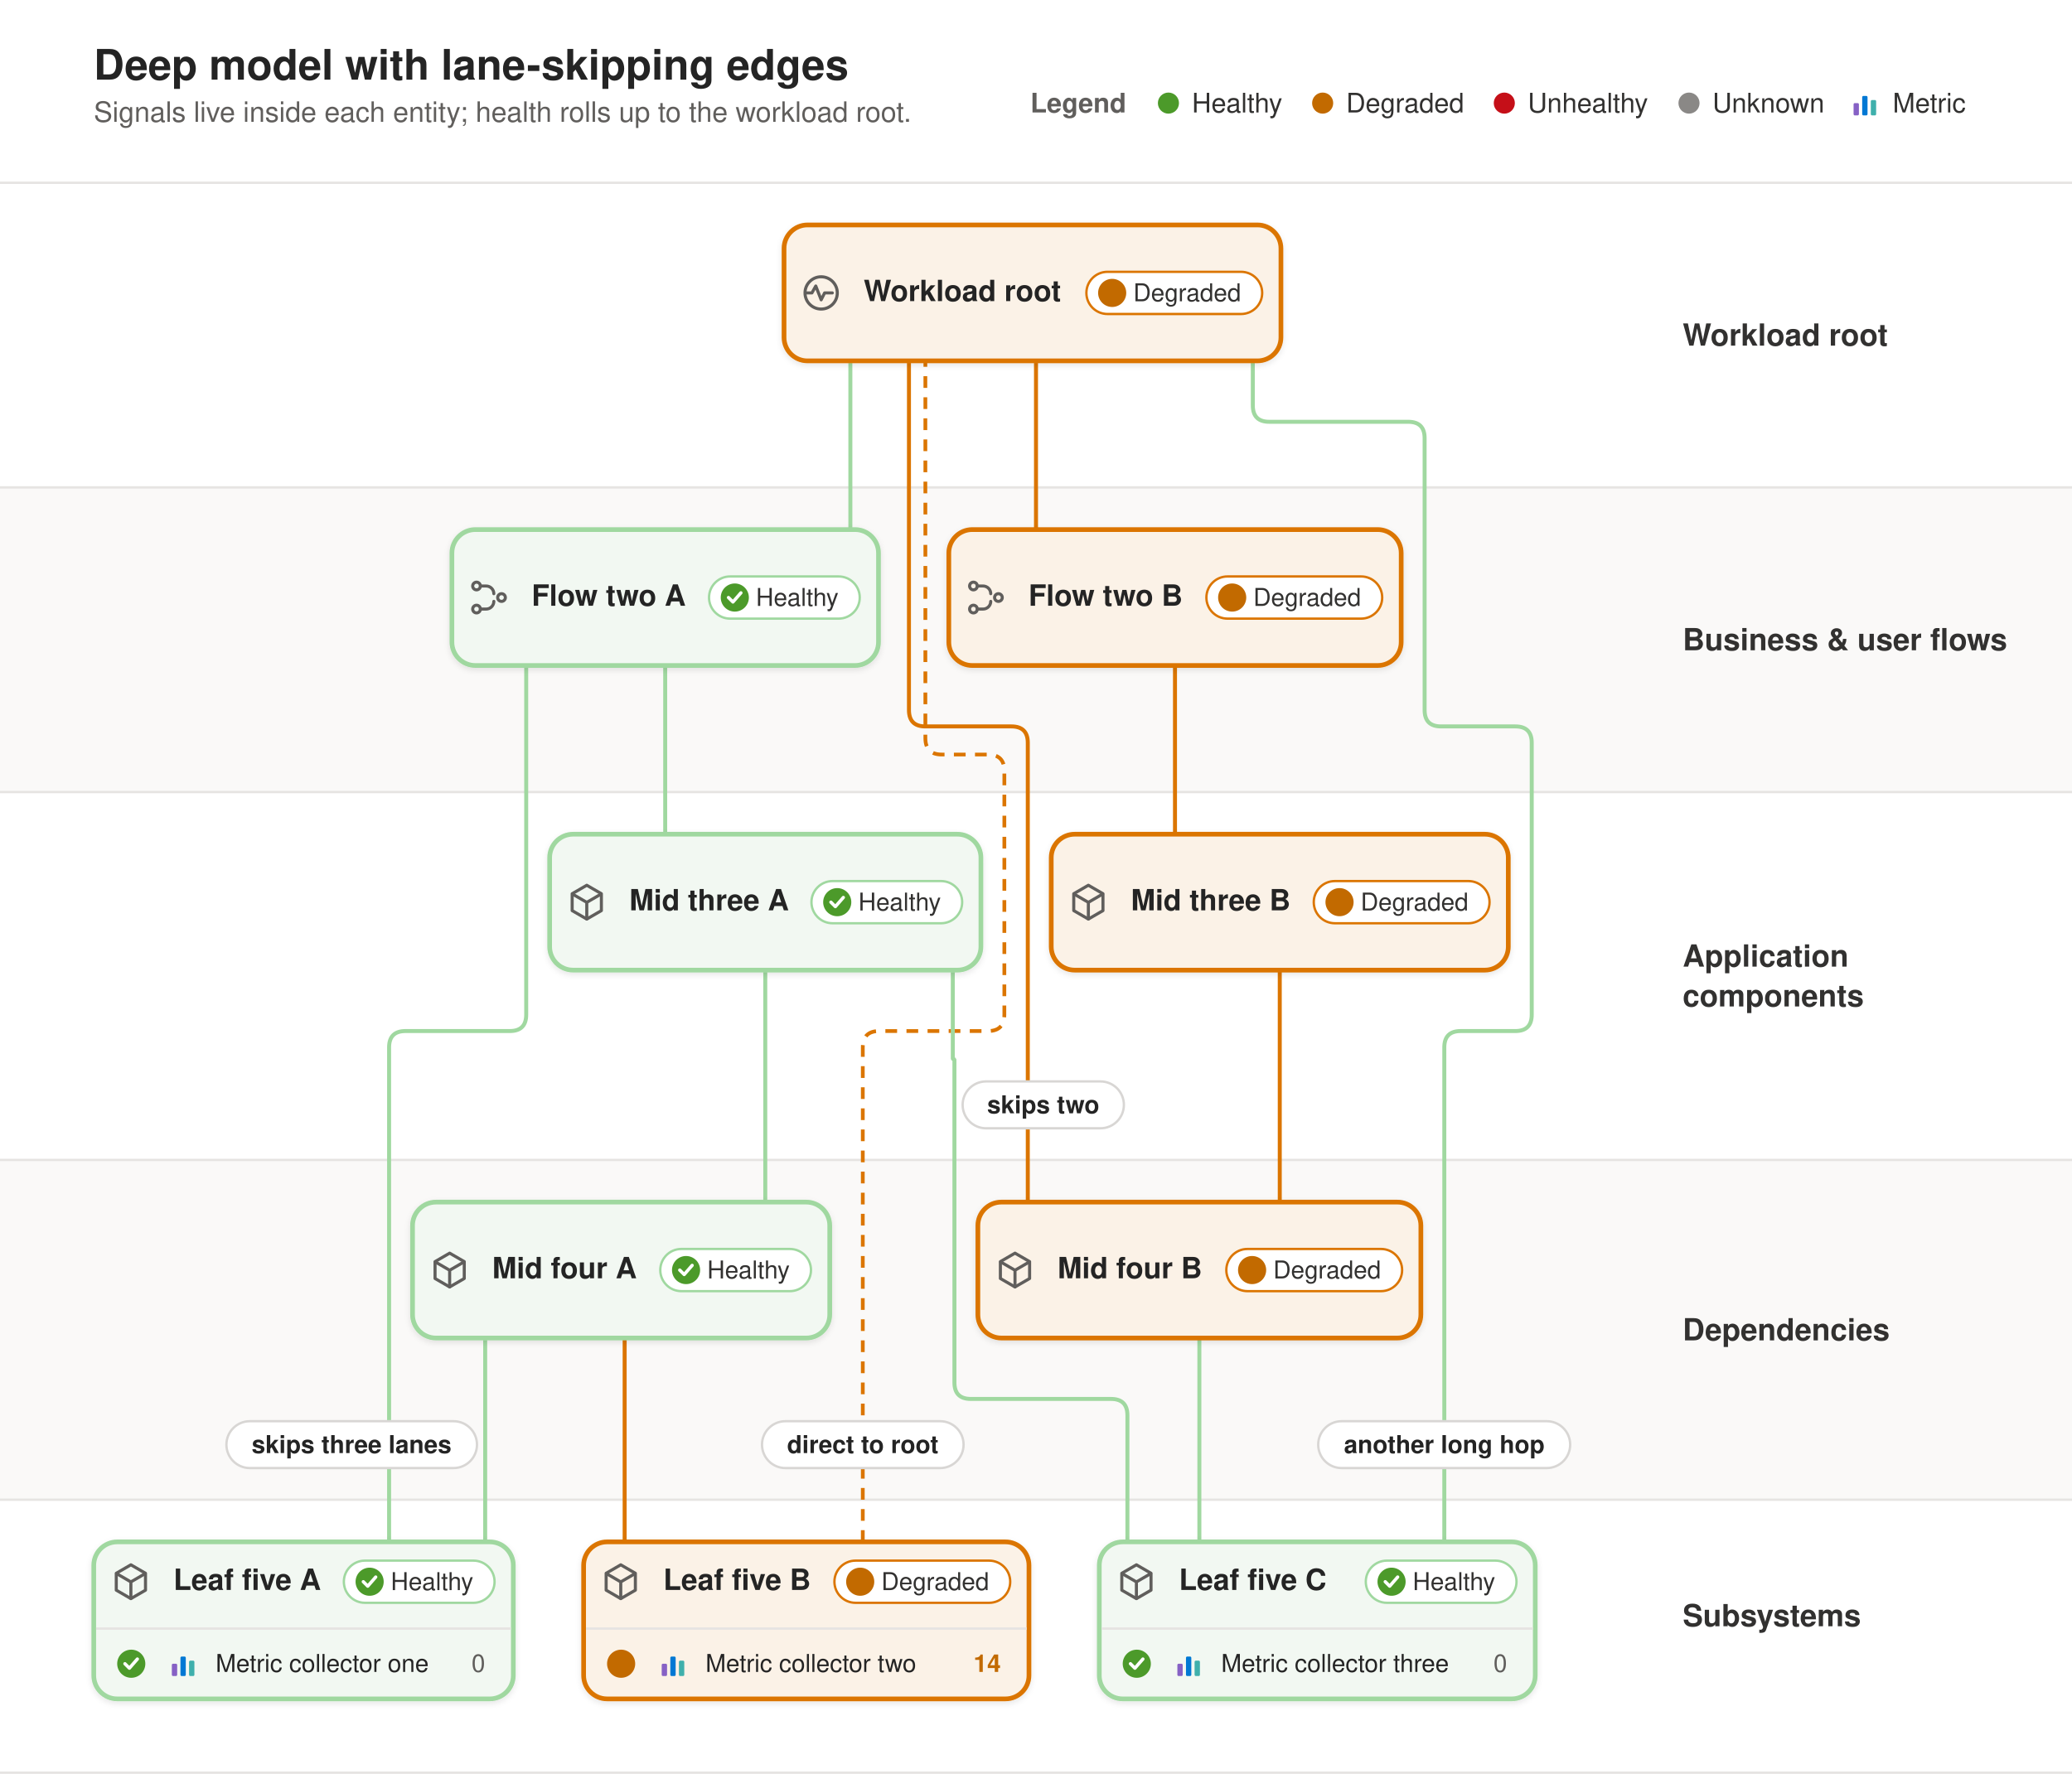
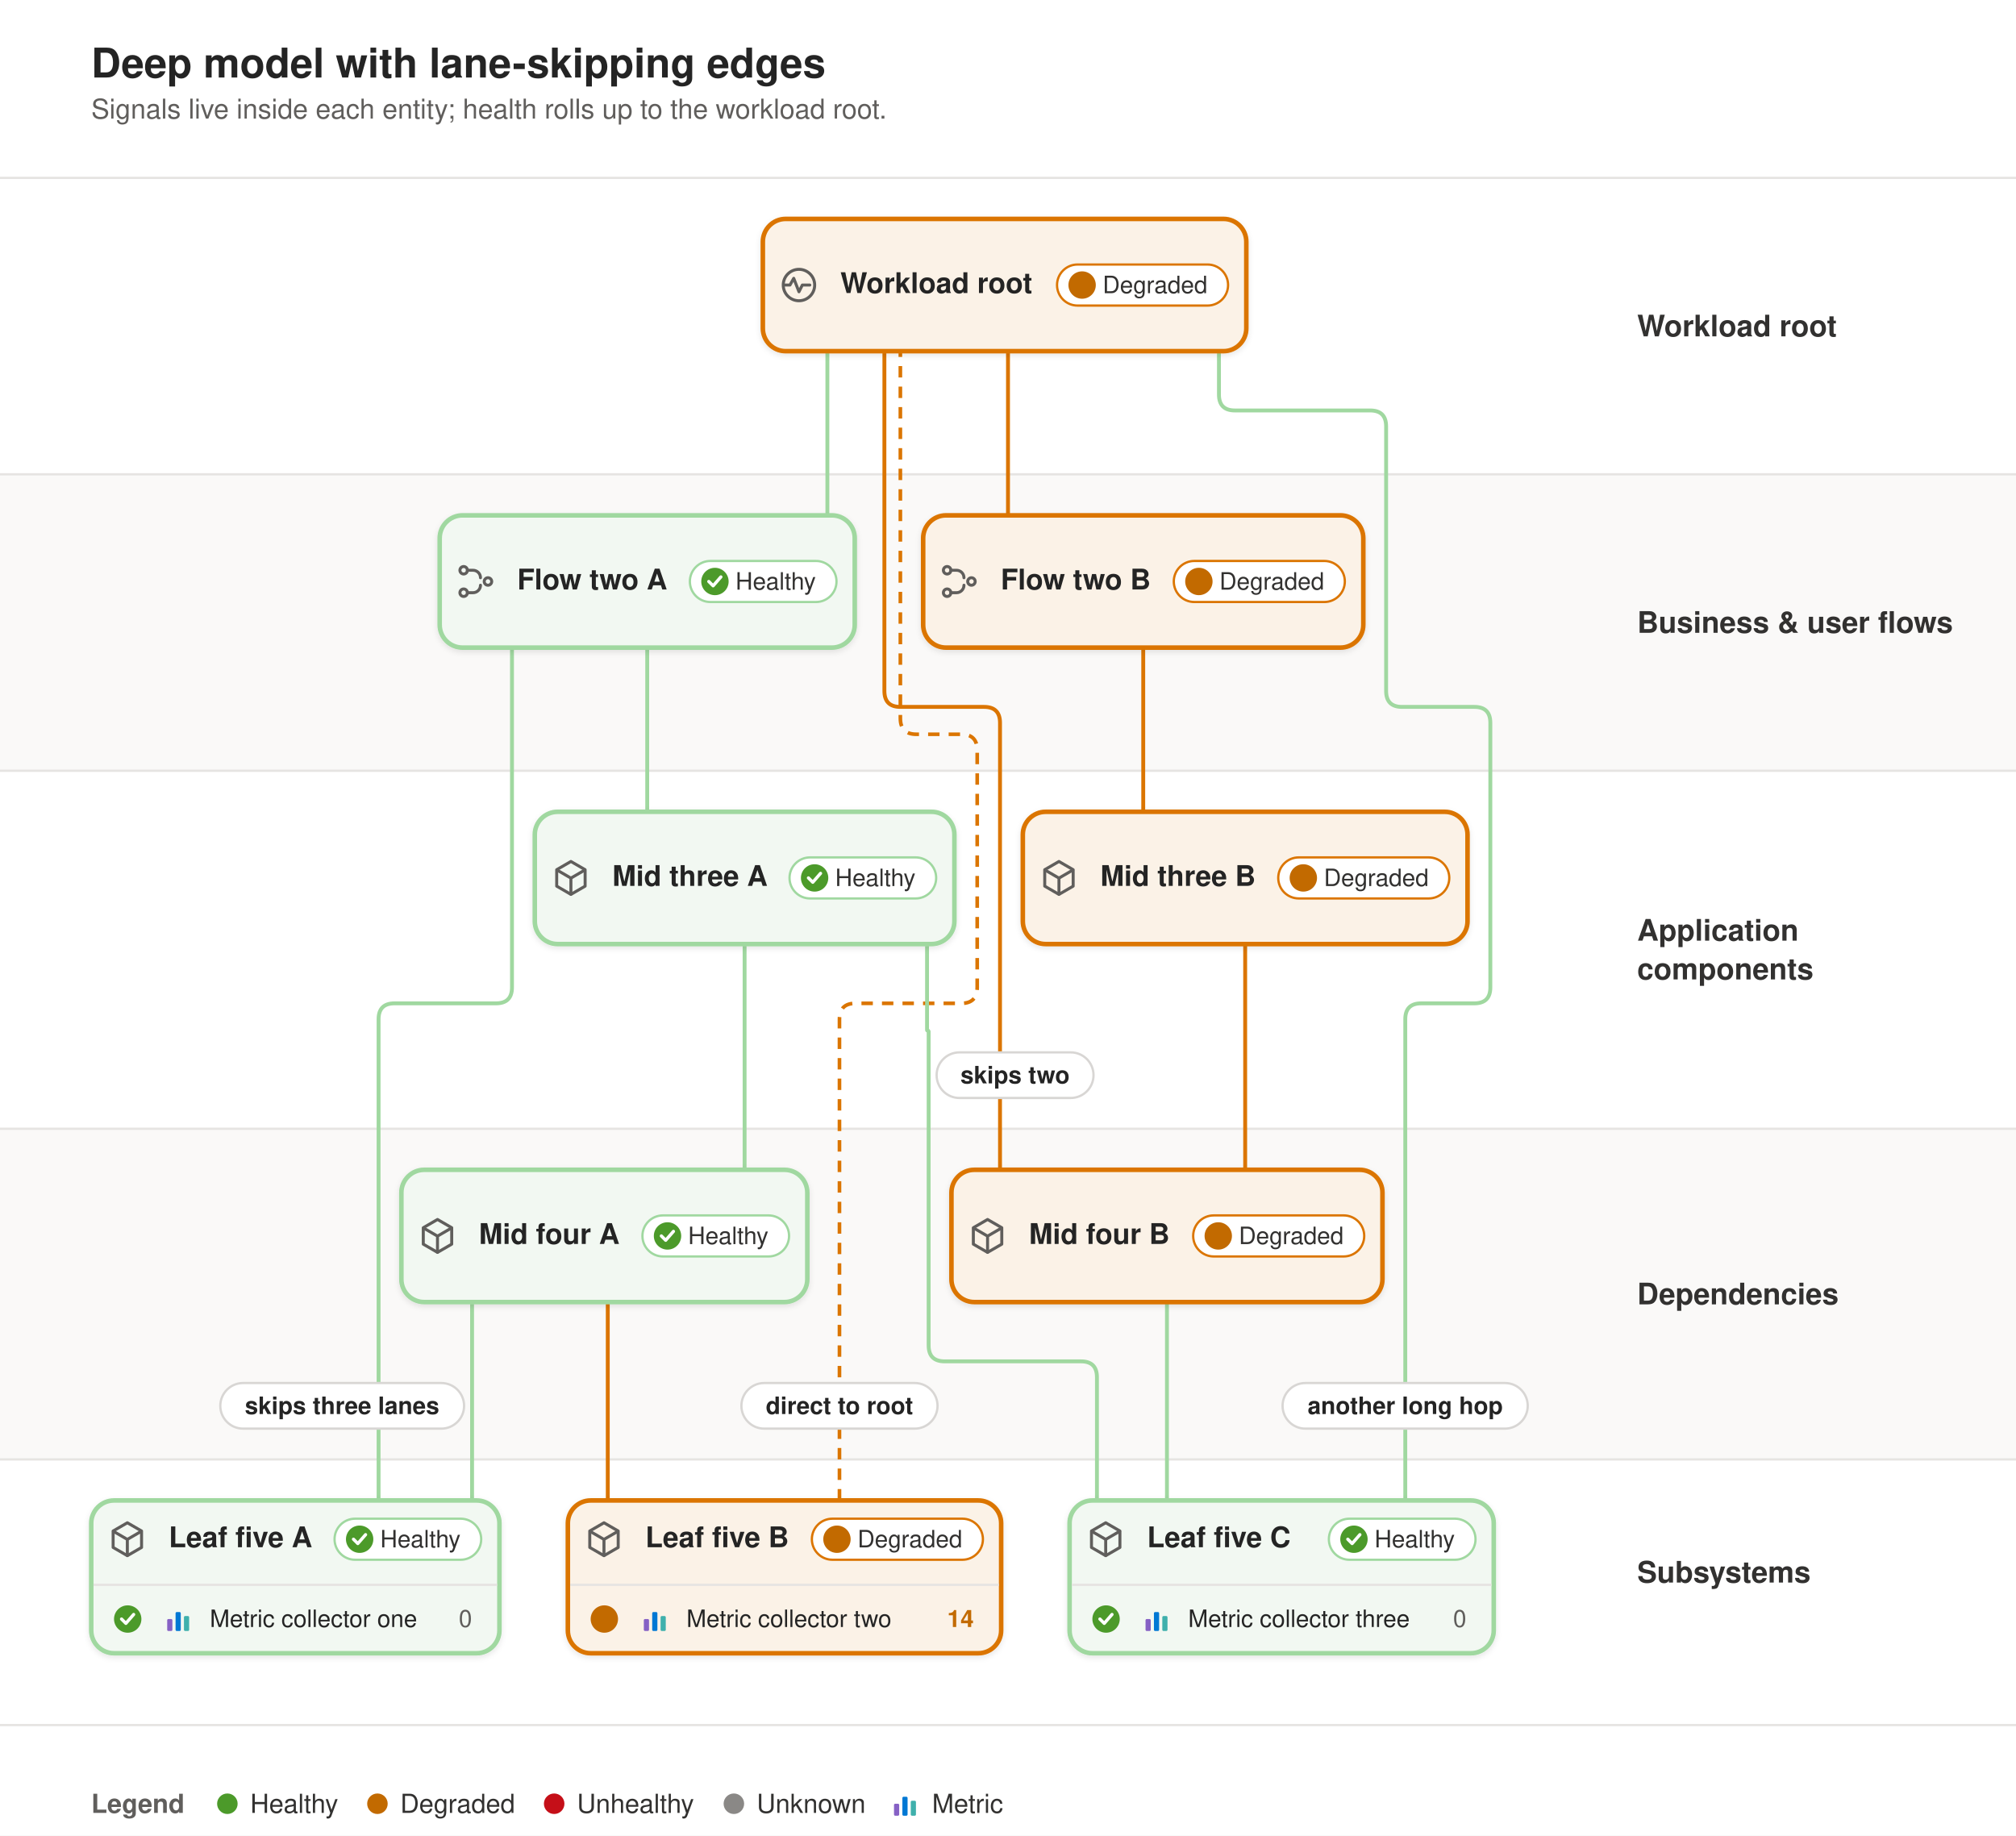
- <svg xmlns="http://www.w3.org/2000/svg" width="884" height="757" viewBox="0 0 884 757" font-family="Segoe UI, -apple-system, BlinkMacSystemFont, Helvetica, Arial, sans-serif">
+ <svg xmlns="http://www.w3.org/2000/svg" width="884" height="805" viewBox="0 0 884 805" font-family="Segoe UI, -apple-system, BlinkMacSystemFont, Helvetica, Arial, sans-serif">
  <defs>
    <filter id="cs" x="-20%" y="-20%" width="140%" height="140%">
      <feDropShadow dx="0" dy="1" stdDeviation="1.3" flood-color="#000" flood-opacity="0.1" />
    </filter>
  </defs>
-   <rect width="884" height="757" fill="#ffffff" />
+   <rect width="884" height="805" fill="#ffffff" />
  <rect x="0" y="78.0" width="884" height="130.0" fill="#ffffff" />
  <line x1="0" y1="78.0" x2="884" y2="78.0" stroke="#e6e4e2" />
  <text x="717.9" y="147.5" font-size="13" font-weight="700" fill="#323130">Workload root</text>
  <rect x="0" y="208.0" width="884" height="130.0" fill="#faf9f8" />
  <line x1="0" y1="208.0" x2="884" y2="208.0" stroke="#e6e4e2" />
  <text x="717.9" y="277.5" font-size="13" font-weight="700" fill="#323130">Business &amp; user flows</text>
  <rect x="0" y="338.0" width="884" height="157.0" fill="#ffffff" />
  <line x1="0" y1="338.0" x2="884" y2="338.0" stroke="#e6e4e2" />
  <text x="717.9" y="412.5" font-size="13" font-weight="700" fill="#323130">Application</text>
  <text x="717.9" y="429.5" font-size="13" font-weight="700" fill="#323130">components</text>
  <rect x="0" y="495.0" width="884" height="145.0" fill="#faf9f8" />
  <line x1="0" y1="495.0" x2="884" y2="495.0" stroke="#e6e4e2" />
  <text x="717.9" y="572.0" font-size="13" font-weight="700" fill="#323130">Dependencies</text>
  <rect x="0" y="640.0" width="884" height="99.0" fill="#ffffff" />
  <line x1="0" y1="640.0" x2="884" y2="640.0" stroke="#e6e4e2" />
  <text x="717.9" y="694.0" font-size="13" font-weight="700" fill="#323130">Subsystems</text>
  <line x1="0" y1="756.5" x2="884" y2="756.5" stroke="#e6e4e2" />
  <text x="40" y="34" font-size="18" font-weight="700" fill="#242424">Deep model with lane-skipping edges</text>
  <text x="40" y="52" font-size="12" fill="#605e5c">Signals live inside each entity; health rolls up to the workload root.</text>
-   <text x="480.5" y="48" font-size="11.5" font-weight="600" fill="#605e5c" text-anchor="end">Legend</text>
-   <circle cx="498.5" cy="44" r="4.5" fill="#4c9a2a" />
-   <text x="508.5" y="48" font-size="11.5" fill="#323130">Healthy</text>
-   <circle cx="564.3" cy="44" r="4.5" fill="#c26a00" />
-   <text x="574.3" y="48" font-size="11.5" fill="#323130">Degraded</text>
-   <circle cx="641.8" cy="44" r="4.5" fill="#c50f18" />
-   <text x="651.8" y="48" font-size="11.5" fill="#323130">Unhealthy</text>
-   <circle cx="720.6" cy="44" r="4.5" fill="#8a8886" />
-   <text x="730.6" y="48" font-size="11.5" fill="#323130">Unknown</text>
-   <g transform="translate(789.5,37.0) scale(0.875)">
+   <text x="40.0" y="795.0" font-size="11.5" font-weight="600" fill="#605e5c">Legend</text>
+   <circle cx="99.7" cy="791.0" r="4.5" fill="#4c9a2a" />
+   <text x="109.7" y="795.0" font-size="11.5" fill="#323130">Healthy</text>
+   <circle cx="165.5" cy="791.0" r="4.5" fill="#c26a00" />
+   <text x="175.5" y="795.0" font-size="11.5" fill="#323130">Degraded</text>
+   <circle cx="243.0" cy="791.0" r="4.5" fill="#c50f18" />
+   <text x="253.0" y="795.0" font-size="11.5" fill="#323130">Unhealthy</text>
+   <circle cx="321.8" cy="791.0" r="4.5" fill="#8a8886" />
+   <text x="331.8" y="795.0" font-size="11.5" fill="#323130">Unknown</text>
+   <g transform="translate(390.7,784.0) scale(0.875)">
    <rect x="1.5" y="8" width="2.6" height="6" rx="0.6" fill="#8661c5" />
    <rect x="5.7" y="4.5" width="2.6" height="9.5" rx="0.6" fill="#0078D4" />
    <rect x="9.9" y="6.5" width="2.6" height="7.5" rx="0.6" fill="#3fb0ac" />
  </g>
-   <text x="807.5" y="48" font-size="11.5" fill="#323130">Metric</text>
+   <text x="408.7" y="795.0" font-size="11.5" fill="#323130">Metric</text>
  <g transform="translate(40.0,0)">
    <g fill="none" stroke-linecap="butt" stroke-linejoin="round">
      <path d="M167.0 658.0 L167.0 571.0" stroke="#a0d8a0" stroke-width="1.7" />
      <path d="M226.5 658.0 L226.5 571.0" stroke="#db7500" stroke-width="1.7" />
      <path d="M471.7 658.0 L471.7 571.0" stroke="#a0d8a0" stroke-width="1.7" />
      <path d="M286.5 513.0 L286.5 414.0" stroke="#a0d8a0" stroke-width="1.7" />
      <path d="M506.0 513.0 L506.0 414.0" stroke="#db7500" stroke-width="1.7" />
      <path d="M243.8 356.0 L243.8 284.0" stroke="#a0d8a0" stroke-width="1.7" />
      <path d="M461.3 356.0 L461.3 284.0" stroke="#db7500" stroke-width="1.7" />
      <path d="M322.8 226.0 L322.8 154.0" stroke="#a0d8a0" stroke-width="1.7" />
      <path d="M402.0 226.0 L402.0 154.0" stroke="#db7500" stroke-width="1.7" />
      <path d="M126.0 658.0 L126.0 623.5 Q126.0 616.5 126.0 609.5 L126.0 447.0 Q126.0 440.0 133.0 440.0 L177.5 440.0 Q184.5 440.0 184.5 433.0 L184.5 317.0 Q184.5 310.0 184.5 303.0 L184.5 284.0" stroke="#a0d8a0" stroke-width="1.7" />
      <path d="M328.1 658.0 L328.1 623.5 Q328.1 616.5 328.1 609.5 L328.1 447.0 Q328.1 440.0 335.1 440.0 L381.5 440.0 Q388.5 440.0 388.5 433.0 L388.5 329.0 Q388.5 322.0 381.5 322.0 L361.8 322.0 Q354.8 322.0 354.8 315.0 L354.8 199.0 Q354.8 192.0 354.8 185.0 L354.8 154.0" stroke="#db7500" stroke-width="1.6" stroke-dasharray="5 4" />
      <path d="M398.5 513.0 L398.5 478.5 Q398.5 471.5 398.5 464.5 L398.5 317.0 Q398.5 310.0 391.5 310.0 L354.8 310.0 Q347.8 310.0 347.8 303.0 L347.8 187.0 Q347.8 180.0 347.8 173.0 L347.8 154.0" stroke="#db7500" stroke-width="1.7" />
      <path d="M441.0 658.0 L441.0 604.0 Q441.0 597.0 434.0 597.0 L374.2 597.0 Q367.2 597.0 367.2 590.0 L367.2 452.3 Q367.2 452.0 366.9 452.0 L366.9 452.0 Q366.5 452.0 366.5 451.7 L366.5 414.0" stroke="#a0d8a0" stroke-width="1.7" />
      <path d="M576.2 658.0 L576.2 623.5 Q576.2 616.5 576.2 609.5 L576.2 447.0 Q576.2 440.0 583.2 440.0 L606.5 440.0 Q613.5 440.0 613.5 433.0 L613.5 317.0 Q613.5 310.0 606.5 310.0 L574.8 310.0 Q567.8 310.0 567.8 303.0 L567.8 187.0 Q567.8 180.0 560.8 180.0 L501.5 180.0 Q494.5 180.0 494.5 173.0 L494.5 154.0" stroke="#a0d8a0" stroke-width="1.7" />
    </g>
    <g stroke="none">
      <rect x="56.6" y="606.5" width="106.9" height="20" rx="10" fill="#ffffff" stroke="#d8d6d4" stroke-width="1" />
      <text x="110.0" y="620.1" font-size="10.5" font-weight="600" fill="#242424" text-anchor="middle">skips three lanes</text>
    </g>
    <g stroke="none">
      <rect x="285.1" y="606.5" width="86.0" height="20" rx="10" fill="#ffffff" stroke="#d8d6d4" stroke-width="1" />
      <text x="328.1" y="620.1" font-size="10.5" font-weight="600" fill="#242424" text-anchor="middle">direct to root</text>
    </g>
    <g stroke="none">
      <rect x="370.7" y="461.5" width="68.8" height="20" rx="10" fill="#ffffff" stroke="#d8d6d4" stroke-width="1" />
      <text x="405.1" y="475.1" font-size="10.5" font-weight="600" fill="#242424" text-anchor="middle">skips two</text>
    </g>
    <g stroke="none">
      <rect x="522.4" y="606.5" width="107.5" height="20" rx="10" fill="#ffffff" stroke="#d8d6d4" stroke-width="1" />
      <text x="576.2" y="620.1" font-size="10.5" font-weight="600" fill="#242424" text-anchor="middle">another long hop</text>
    </g>
    <g filter="url(#cs)">
      <rect x="0.0" y="658.0" width="179" height="67" rx="10" fill="#f2f8f2" stroke="#a0d8a0" stroke-width="2" />
    </g>
    <g transform="translate(6.0,665.16) scale(0.82)">
      <path d="M12 3.2l7.6 4.4v8.8L12 20.8l-7.6-4.4V7.6z" fill="none" stroke="#605e5c" stroke-width="1.6" stroke-linecap="round" stroke-linejoin="round" />
      <path d="M4.6 7.8l7.4 4.3 7.4-4.3M12 12.1v8.6" fill="none" stroke="#605e5c" stroke-width="1.6" stroke-linecap="round" stroke-linejoin="round" />
    </g>
    <text x="34.0" y="678.5" font-size="12.5" font-weight="600" fill="#242424">Leaf five A</text>
    <rect x="106.7" y="666.00" width="64.3" height="18" rx="9" fill="#ffffff" stroke="#a0d8a0" stroke-width="1" />
    <circle cx="117.7" cy="675.0" r="6" fill="#4c9a2a" />
    <path d="M115.0 675.0 l1.9 1.9 l3.4 -3.9" fill="none" stroke="#ffffff" stroke-width="1.4" stroke-linecap="round" stroke-linejoin="round" />
    <text x="126.7" y="678.57" font-size="10.5" fill="#323130">Healthy</text>
    <line x1="1.0" y1="695.0" x2="178.0" y2="695.0" stroke="#e6e4e2" />
    <circle cx="16.0" cy="710.0" r="6" fill="#4c9a2a" />
    <path d="M13.3 710.0 l1.9 1.9 l3.4 -3.9" fill="none" stroke="#ffffff" stroke-width="1.4" stroke-linecap="round" stroke-linejoin="round" />
    <g transform="translate(32.0,703.0) scale(0.875)">
      <rect x="1.5" y="8" width="2.6" height="6" rx="0.6" fill="#8661c5" />
      <rect x="5.7" y="4.5" width="2.6" height="9.5" rx="0.6" fill="#0078D4" />
      <rect x="9.9" y="6.5" width="2.6" height="7.5" rx="0.6" fill="#3fb0ac" />
    </g>
    <text x="52.0" y="713.5" font-size="10.5" fill="#242424">Metric collector one</text>
    <text x="167.0" y="713.5" font-size="10.5" font-weight="400" fill="#605e5c" text-anchor="end">0</text>
    <g filter="url(#cs)">
      <rect x="209.0" y="658.0" width="190" height="67" rx="10" fill="#fbf2e7" stroke="#db7500" stroke-width="2" />
    </g>
    <g transform="translate(215.0,665.16) scale(0.82)">
      <path d="M12 3.2l7.6 4.4v8.8L12 20.8l-7.6-4.4V7.6z" fill="none" stroke="#605e5c" stroke-width="1.6" stroke-linecap="round" stroke-linejoin="round" />
      <path d="M4.6 7.8l7.4 4.3 7.4-4.3M12 12.1v8.6" fill="none" stroke="#605e5c" stroke-width="1.6" stroke-linecap="round" stroke-linejoin="round" />
    </g>
    <text x="243.0" y="678.5" font-size="12.5" font-weight="600" fill="#242424">Leaf five B</text>
    <rect x="316.0" y="666.00" width="75.0" height="18" rx="9" fill="#ffffff" stroke="#db7500" stroke-width="1" />
    <circle cx="327.0" cy="675.0" r="6" fill="#c26a00" />
    <text x="336.0" y="678.57" font-size="10.5" fill="#323130">Degraded</text>
    <line x1="210.0" y1="695.0" x2="398.0" y2="695.0" stroke="#e6e4e2" />
    <circle cx="225.0" cy="710.0" r="6" fill="#c26a00" />
    <g transform="translate(241.0,703.0) scale(0.875)">
      <rect x="1.5" y="8" width="2.6" height="6" rx="0.6" fill="#8661c5" />
      <rect x="5.7" y="4.5" width="2.6" height="9.5" rx="0.6" fill="#0078D4" />
      <rect x="9.9" y="6.5" width="2.6" height="7.5" rx="0.6" fill="#3fb0ac" />
    </g>
    <text x="261.0" y="713.5" font-size="10.5" fill="#242424">Metric collector two</text>
    <text x="387.0" y="713.5" font-size="10.5" font-weight="600" fill="#c26a00" text-anchor="end">14</text>
    <g filter="url(#cs)">
      <rect x="429.0" y="658.0" width="186" height="67" rx="10" fill="#f2f8f2" stroke="#a0d8a0" stroke-width="2" />
    </g>
    <g transform="translate(435.0,665.16) scale(0.82)">
      <path d="M12 3.2l7.6 4.4v8.8L12 20.8l-7.6-4.4V7.6z" fill="none" stroke="#605e5c" stroke-width="1.6" stroke-linecap="round" stroke-linejoin="round" />
      <path d="M4.6 7.8l7.4 4.3 7.4-4.3M12 12.1v8.6" fill="none" stroke="#605e5c" stroke-width="1.6" stroke-linecap="round" stroke-linejoin="round" />
    </g>
    <text x="463.0" y="678.5" font-size="12.5" font-weight="600" fill="#242424">Leaf five C</text>
    <rect x="542.7" y="666.00" width="64.3" height="18" rx="9" fill="#ffffff" stroke="#a0d8a0" stroke-width="1" />
    <circle cx="553.7" cy="675.0" r="6" fill="#4c9a2a" />
    <path d="M551.0 675.0 l1.9 1.9 l3.4 -3.9" fill="none" stroke="#ffffff" stroke-width="1.4" stroke-linecap="round" stroke-linejoin="round" />
    <text x="562.7" y="678.57" font-size="10.5" fill="#323130">Healthy</text>
    <line x1="430.0" y1="695.0" x2="614.0" y2="695.0" stroke="#e6e4e2" />
    <circle cx="445.0" cy="710.0" r="6" fill="#4c9a2a" />
    <path d="M442.3 710.0 l1.9 1.9 l3.4 -3.9" fill="none" stroke="#ffffff" stroke-width="1.4" stroke-linecap="round" stroke-linejoin="round" />
    <g transform="translate(461.0,703.0) scale(0.875)">
      <rect x="1.5" y="8" width="2.6" height="6" rx="0.6" fill="#8661c5" />
      <rect x="5.7" y="4.5" width="2.6" height="9.5" rx="0.6" fill="#0078D4" />
      <rect x="9.9" y="6.5" width="2.6" height="7.5" rx="0.6" fill="#3fb0ac" />
    </g>
    <text x="481.0" y="713.5" font-size="10.5" fill="#242424">Metric collector three</text>
    <text x="603.0" y="713.5" font-size="10.5" font-weight="400" fill="#605e5c" text-anchor="end">0</text>
    <g filter="url(#cs)">
      <rect x="136.0" y="513.0" width="178" height="58" rx="10" fill="#f2f8f2" stroke="#a0d8a0" stroke-width="2" />
    </g>
    <g transform="translate(142.0,532.16) scale(0.82)">
      <path d="M12 3.2l7.6 4.4v8.8L12 20.8l-7.6-4.4V7.6z" fill="none" stroke="#605e5c" stroke-width="1.6" stroke-linecap="round" stroke-linejoin="round" />
      <path d="M4.6 7.8l7.4 4.3 7.4-4.3M12 12.1v8.6" fill="none" stroke="#605e5c" stroke-width="1.6" stroke-linecap="round" stroke-linejoin="round" />
    </g>
    <text x="170.0" y="545.5" font-size="12.5" font-weight="600" fill="#242424">Mid four A</text>
    <rect x="241.7" y="533.00" width="64.3" height="18" rx="9" fill="#ffffff" stroke="#a0d8a0" stroke-width="1" />
    <circle cx="252.7" cy="542.0" r="6" fill="#4c9a2a" />
    <path d="M250.0 542.0 l1.9 1.9 l3.4 -3.9" fill="none" stroke="#ffffff" stroke-width="1.4" stroke-linecap="round" stroke-linejoin="round" />
    <text x="261.7" y="545.57" font-size="10.5" fill="#323130">Healthy</text>
    <g filter="url(#cs)">
      <rect x="377.2" y="513.0" width="189" height="58" rx="10" fill="#fbf2e7" stroke="#db7500" stroke-width="2" />
    </g>
    <g transform="translate(383.2,532.16) scale(0.82)">
      <path d="M12 3.2l7.6 4.4v8.8L12 20.8l-7.6-4.4V7.6z" fill="none" stroke="#605e5c" stroke-width="1.6" stroke-linecap="round" stroke-linejoin="round" />
      <path d="M4.6 7.8l7.4 4.3 7.4-4.3M12 12.1v8.6" fill="none" stroke="#605e5c" stroke-width="1.6" stroke-linecap="round" stroke-linejoin="round" />
    </g>
    <text x="411.2" y="545.5" font-size="12.5" font-weight="600" fill="#242424">Mid four B</text>
    <rect x="483.2" y="533.00" width="75.0" height="18" rx="9" fill="#ffffff" stroke="#db7500" stroke-width="1" />
    <circle cx="494.2" cy="542.0" r="6" fill="#c26a00" />
    <text x="503.2" y="545.57" font-size="10.5" fill="#323130">Degraded</text>
    <g filter="url(#cs)">
      <rect x="194.5" y="356.0" width="184" height="58" rx="10" fill="#f2f8f2" stroke="#a0d8a0" stroke-width="2" />
    </g>
    <g transform="translate(200.5,375.16) scale(0.82)">
      <path d="M12 3.2l7.6 4.4v8.8L12 20.8l-7.6-4.4V7.6z" fill="none" stroke="#605e5c" stroke-width="1.6" stroke-linecap="round" stroke-linejoin="round" />
      <path d="M4.6 7.8l7.4 4.3 7.4-4.3M12 12.1v8.6" fill="none" stroke="#605e5c" stroke-width="1.6" stroke-linecap="round" stroke-linejoin="round" />
    </g>
    <text x="228.5" y="388.5" font-size="12.5" font-weight="600" fill="#242424">Mid three A</text>
    <rect x="306.2" y="376.00" width="64.3" height="18" rx="9" fill="#ffffff" stroke="#a0d8a0" stroke-width="1" />
    <circle cx="317.2" cy="385.0" r="6" fill="#4c9a2a" />
    <path d="M314.5 385.0 l1.9 1.9 l3.4 -3.9" fill="none" stroke="#ffffff" stroke-width="1.4" stroke-linecap="round" stroke-linejoin="round" />
    <text x="326.2" y="388.57" font-size="10.5" fill="#323130">Healthy</text>
    <g filter="url(#cs)">
      <rect x="408.5" y="356.0" width="195" height="58" rx="10" fill="#fbf2e7" stroke="#db7500" stroke-width="2" />
    </g>
    <g transform="translate(414.5,375.16) scale(0.82)">
      <path d="M12 3.2l7.6 4.4v8.8L12 20.8l-7.6-4.4V7.6z" fill="none" stroke="#605e5c" stroke-width="1.6" stroke-linecap="round" stroke-linejoin="round" />
      <path d="M4.6 7.8l7.4 4.3 7.4-4.3M12 12.1v8.6" fill="none" stroke="#605e5c" stroke-width="1.6" stroke-linecap="round" stroke-linejoin="round" />
    </g>
    <text x="442.5" y="388.5" font-size="12.5" font-weight="600" fill="#242424">Mid three B</text>
    <rect x="520.5" y="376.00" width="75.0" height="18" rx="9" fill="#ffffff" stroke="#db7500" stroke-width="1" />
    <circle cx="531.5" cy="385.0" r="6" fill="#c26a00" />
    <text x="540.5" y="388.57" font-size="10.5" fill="#323130">Degraded</text>
    <g filter="url(#cs)">
      <rect x="152.8" y="226.0" width="182" height="58" rx="10" fill="#f2f8f2" stroke="#a0d8a0" stroke-width="2" />
    </g>
    <g transform="translate(158.8,245.16) scale(0.82)">
      <circle cx="5.5" cy="6" r="2" fill="none" stroke="#605e5c" stroke-width="1.6" stroke-linecap="round" stroke-linejoin="round" />
      <circle cx="5.5" cy="18" r="2" fill="none" stroke="#605e5c" stroke-width="1.6" stroke-linecap="round" stroke-linejoin="round" />
      <circle cx="18.5" cy="12" r="2" fill="none" stroke="#605e5c" stroke-width="1.6" stroke-linecap="round" stroke-linejoin="round" />
      <path d="M7.5 6h3a4 4 0 0 1 4 4M7.5 18h3a4 4 0 0 0 4-4" fill="none" stroke="#605e5c" stroke-width="1.6" stroke-linecap="round" stroke-linejoin="round" />
    </g>
    <text x="186.8" y="258.5" font-size="12.5" font-weight="600" fill="#242424">Flow two A</text>
    <rect x="262.5" y="246.00" width="64.3" height="18" rx="9" fill="#ffffff" stroke="#a0d8a0" stroke-width="1" />
    <circle cx="273.5" cy="255.0" r="6" fill="#4c9a2a" />
    <path d="M270.8 255.0 l1.9 1.9 l3.4 -3.9" fill="none" stroke="#ffffff" stroke-width="1.4" stroke-linecap="round" stroke-linejoin="round" />
    <text x="282.5" y="258.57" font-size="10.5" fill="#323130">Healthy</text>
    <g filter="url(#cs)">
      <rect x="364.8" y="226.0" width="193" height="58" rx="10" fill="#fbf2e7" stroke="#db7500" stroke-width="2" />
    </g>
    <g transform="translate(370.8,245.16) scale(0.82)">
      <circle cx="5.5" cy="6" r="2" fill="none" stroke="#605e5c" stroke-width="1.6" stroke-linecap="round" stroke-linejoin="round" />
      <circle cx="5.5" cy="18" r="2" fill="none" stroke="#605e5c" stroke-width="1.6" stroke-linecap="round" stroke-linejoin="round" />
      <circle cx="18.5" cy="12" r="2" fill="none" stroke="#605e5c" stroke-width="1.6" stroke-linecap="round" stroke-linejoin="round" />
      <path d="M7.5 6h3a4 4 0 0 1 4 4M7.5 18h3a4 4 0 0 0 4-4" fill="none" stroke="#605e5c" stroke-width="1.6" stroke-linecap="round" stroke-linejoin="round" />
    </g>
    <text x="398.8" y="258.5" font-size="12.5" font-weight="600" fill="#242424">Flow two B</text>
    <rect x="474.7" y="246.00" width="75.0" height="18" rx="9" fill="#ffffff" stroke="#db7500" stroke-width="1" />
    <circle cx="485.7" cy="255.0" r="6" fill="#c26a00" />
    <text x="494.7" y="258.57" font-size="10.5" fill="#323130">Degraded</text>
    <g filter="url(#cs)">
      <rect x="294.5" y="96.0" width="212" height="58" rx="10" fill="#fbf2e7" stroke="#db7500" stroke-width="2" />
    </g>
    <g transform="translate(300.5,115.16) scale(0.82)">
      <circle cx="12" cy="12" r="8.4" fill="none" stroke="#605e5c" stroke-width="1.6" stroke-linecap="round" stroke-linejoin="round" />
      <path d="M4.2 12h3l2-3.6 2.8 7.2 1.8-3.6h4" fill="none" stroke="#605e5c" stroke-width="1.6" stroke-linecap="round" stroke-linejoin="round" />
    </g>
    <text x="328.5" y="128.5" font-size="12.5" font-weight="600" fill="#242424">Workload root</text>
    <rect x="423.5" y="116.00" width="75.0" height="18" rx="9" fill="#ffffff" stroke="#db7500" stroke-width="1" />
    <circle cx="434.5" cy="125.0" r="6" fill="#c26a00" />
    <text x="443.5" y="128.57" font-size="10.5" fill="#323130">Degraded</text>
  </g>
</svg>
